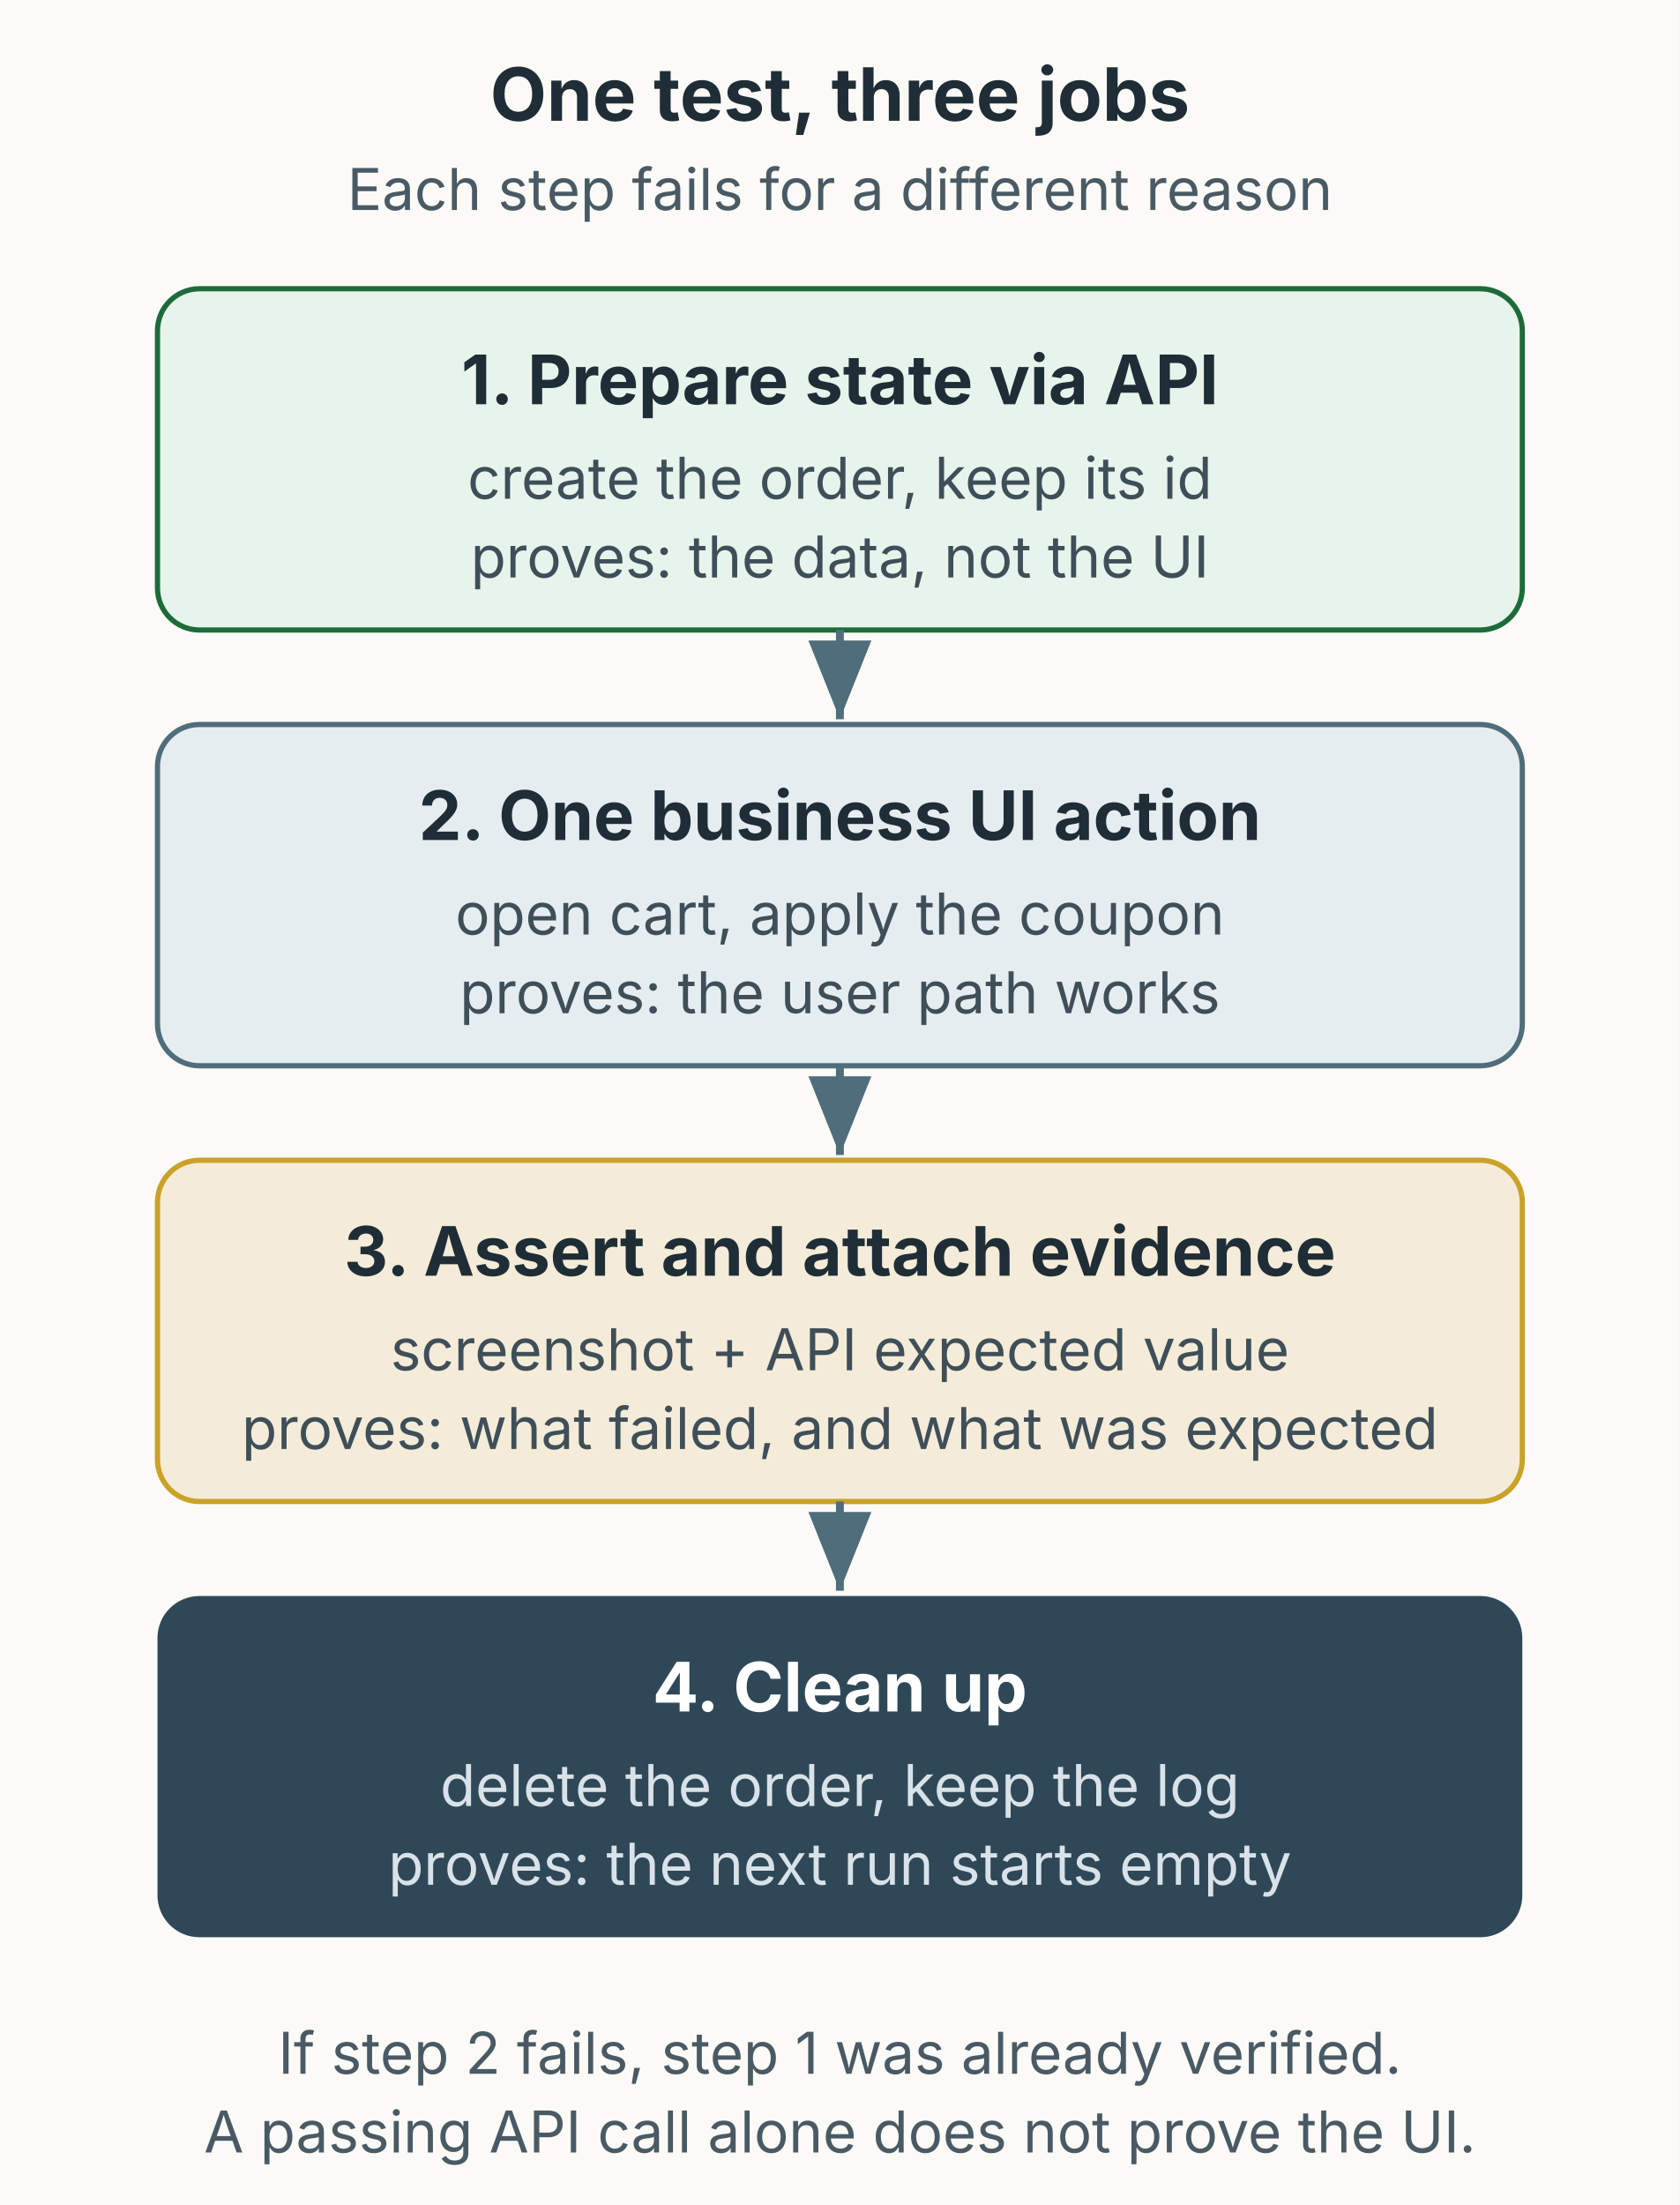
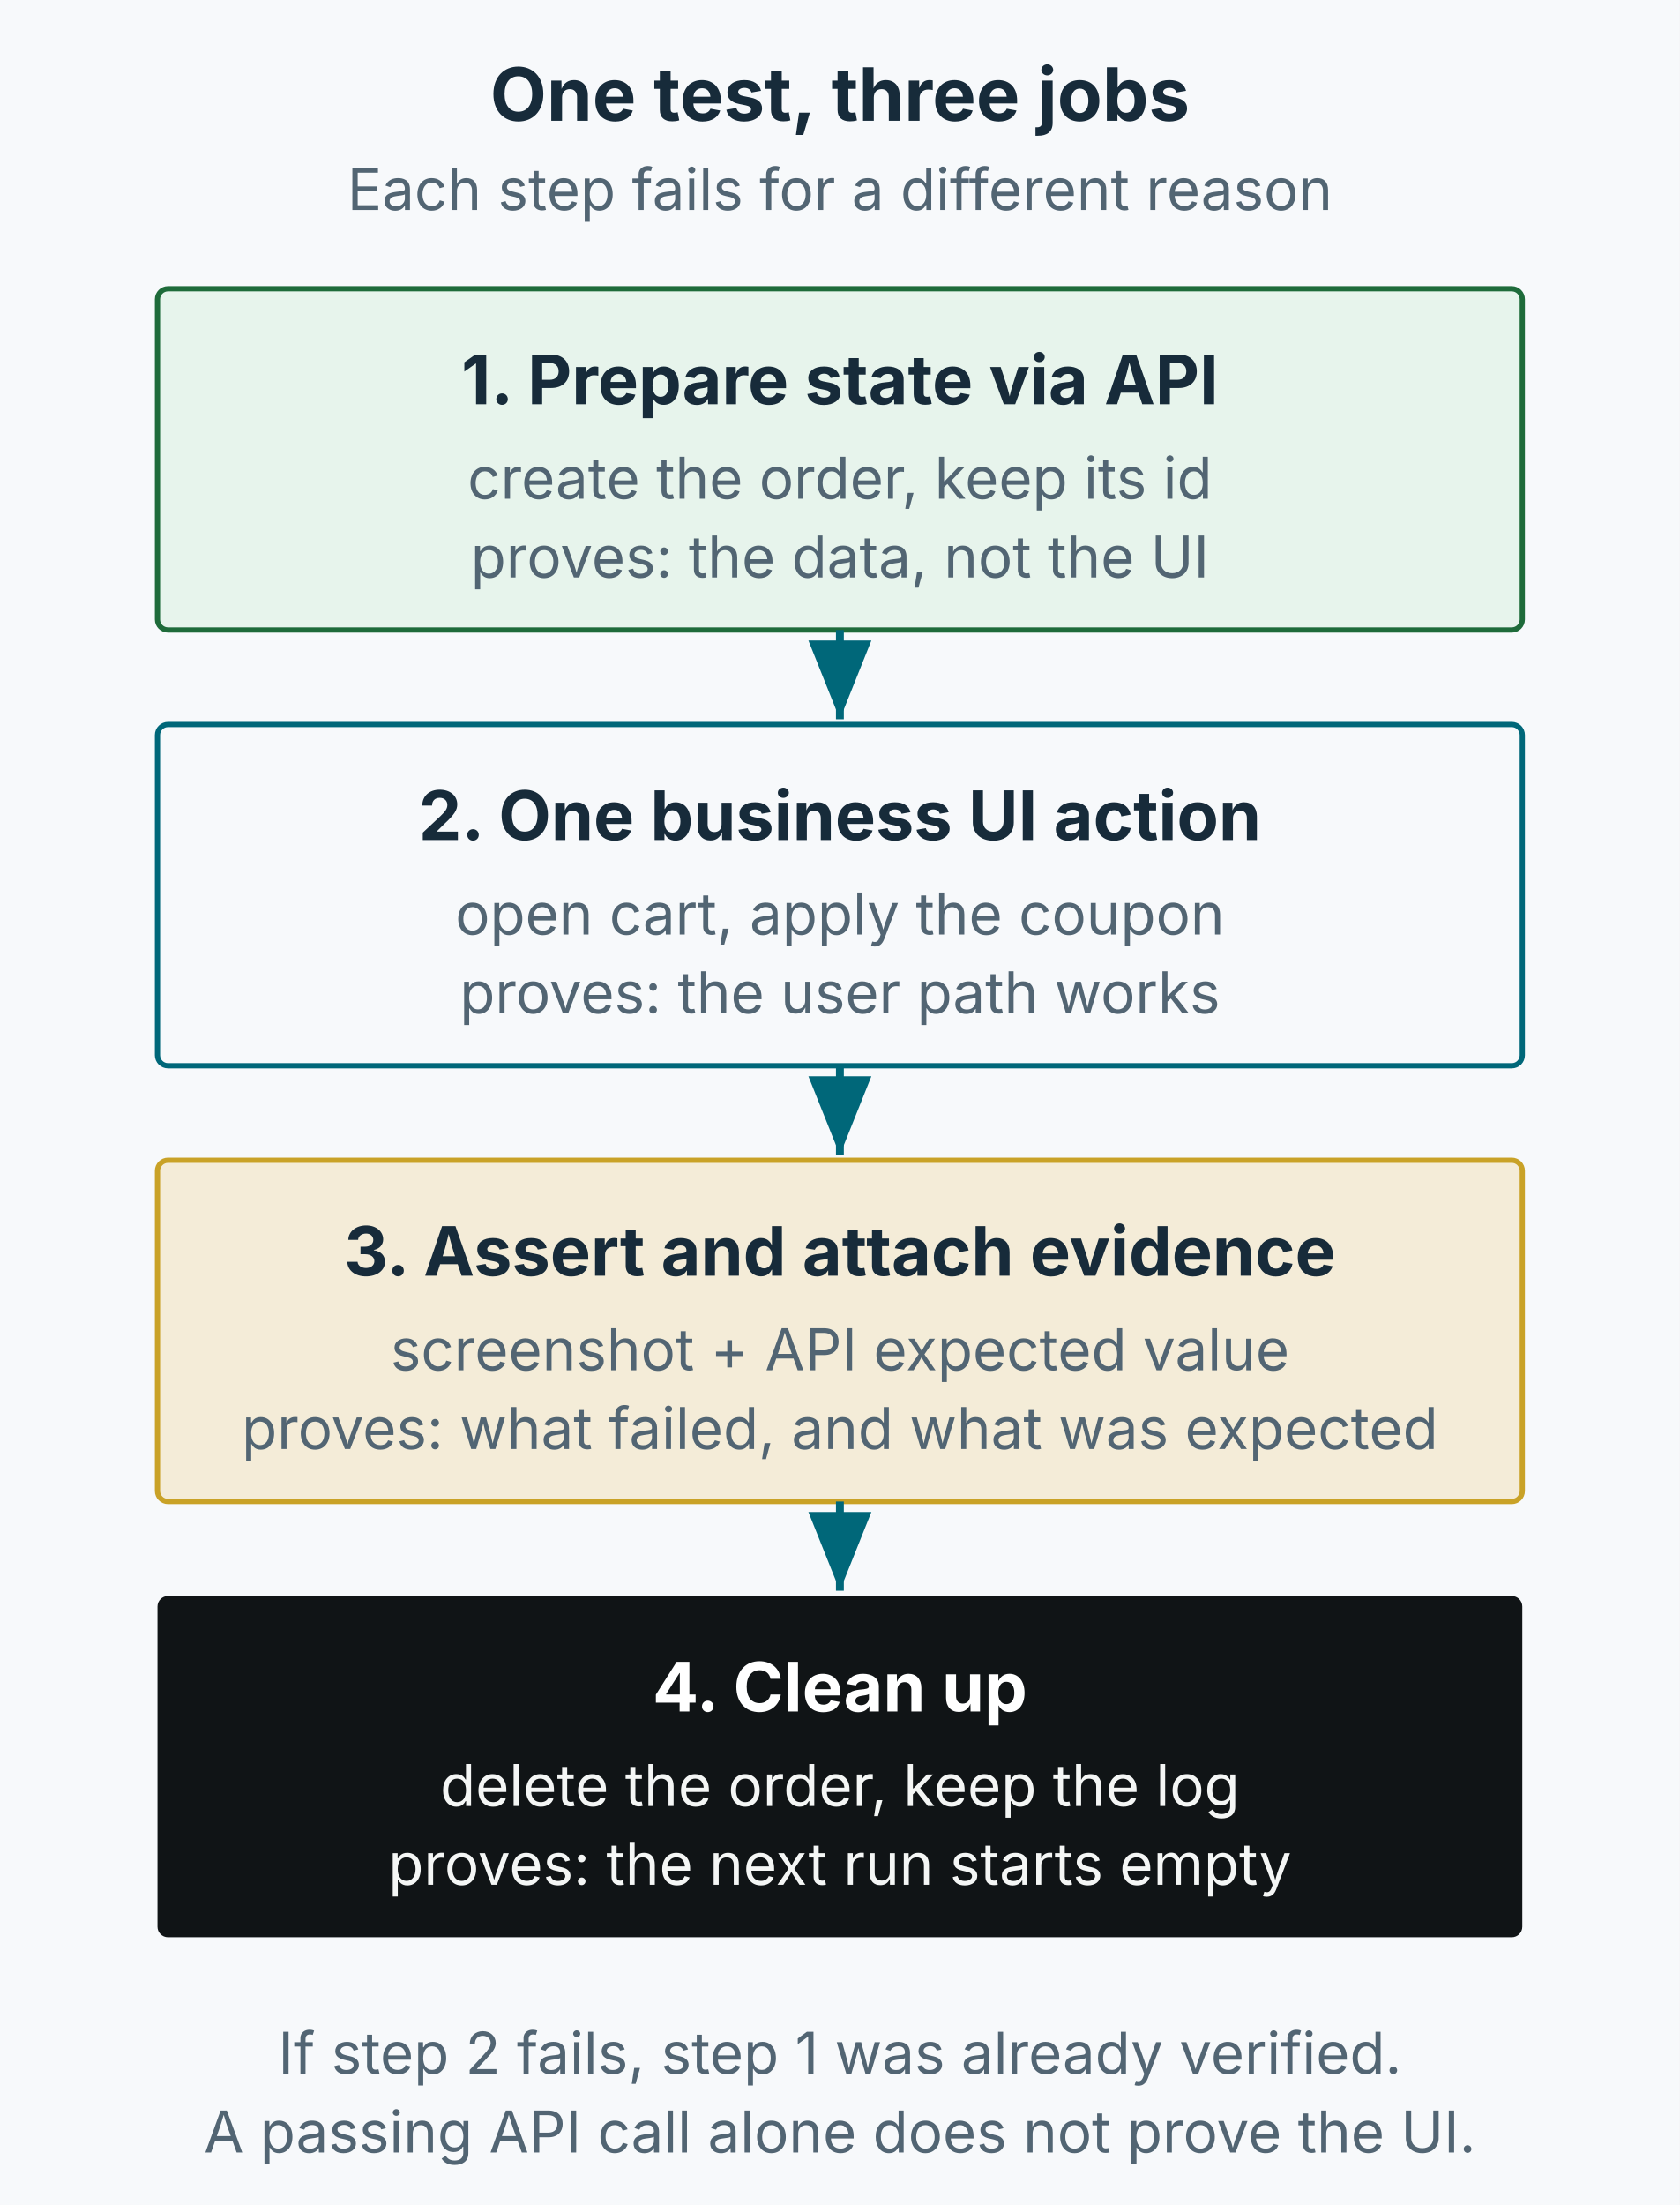
<svg xmlns="http://www.w3.org/2000/svg" width="640" height="840" viewBox="0 0 640 840" role="img" aria-labelledby="title desc">
-   <rect width="640" height="840" fill="#fbfaf7" />
+   <rect width="640" height="840" fill="#F7F9FB" />
  <defs>
    <marker id="arrow" markerWidth="12" markerHeight="12" refX="10" refY="4" orient="auto">
-       <path d="M0,0 L10,4 L0,8 z" fill="#4f6d7a" />
+       <path d="M0,0 L10,4 L0,8 z" fill="#006779" />
    </marker>
  </defs>
  <g font-family="system-ui, -apple-system, sans-serif">
-     <text x="320" y="46" text-anchor="middle" font-size="28" font-weight="700" fill="#1f2d36">One test, three jobs</text>
-     <text x="320" y="80" text-anchor="middle" font-size="22" fill="#4a5a64">Each step fails for a different reason</text>
-     <rect x="60" y="110" width="520" height="130" rx="16" fill="#e7f4ec" stroke="#1e6b3a" stroke-width="2" />
-     <text x="320" y="154" text-anchor="middle" font-size="26" font-weight="700" fill="#1f2d36">1. Prepare state via API</text>
-     <text x="320" y="190" text-anchor="middle" font-size="22" fill="#3f4f59">create the order, keep its id</text>
-     <text x="320" y="220" text-anchor="middle" font-size="22" fill="#3f4f59">proves: the data, not the UI</text>
-     <line x1="320" y1="240" x2="320" y2="274" stroke="#4f6d7a" stroke-width="3" marker-end="url(#arrow)" />
-     <rect x="60" y="276" width="520" height="130" rx="16" fill="#e6edf1" stroke="#4f6d7a" stroke-width="2" />
-     <text x="320" y="320" text-anchor="middle" font-size="26" font-weight="700" fill="#1f2d36">2. One business UI action</text>
-     <text x="320" y="356" text-anchor="middle" font-size="22" fill="#3f4f59">open cart, apply the coupon</text>
-     <text x="320" y="386" text-anchor="middle" font-size="22" fill="#3f4f59">proves: the user path works</text>
-     <line x1="320" y1="406" x2="320" y2="440" stroke="#4f6d7a" stroke-width="3" marker-end="url(#arrow)" />
-     <rect x="60" y="442" width="520" height="130" rx="16" fill="#f4ecd8" stroke="#c9a227" stroke-width="2" />
-     <text x="320" y="486" text-anchor="middle" font-size="26" font-weight="700" fill="#1f2d36">3. Assert and attach evidence</text>
-     <text x="320" y="522" text-anchor="middle" font-size="22" fill="#3f4f59">screenshot + API expected value</text>
-     <text x="320" y="552" text-anchor="middle" font-size="22" fill="#3f4f59">proves: what failed, and what was expected</text>
-     <line x1="320" y1="572" x2="320" y2="606" stroke="#4f6d7a" stroke-width="3" marker-end="url(#arrow)" />
-     <rect x="60" y="608" width="520" height="130" rx="16" fill="#2f4858" />
+     <text x="320" y="46" text-anchor="middle" font-size="28" font-weight="700" fill="#172B3A">One test, three jobs</text>
+     <text x="320" y="80" text-anchor="middle" font-size="22" fill="#526573">Each step fails for a different reason</text>
+     <rect x="60" y="110" width="520" height="130" rx="4" fill="#e7f4ec" stroke="#1e6b3a" stroke-width="2" />
+     <text x="320" y="154" text-anchor="middle" font-size="26" font-weight="700" fill="#172B3A">1. Prepare state via API</text>
+     <text x="320" y="190" text-anchor="middle" font-size="22" fill="#526573">create the order, keep its id</text>
+     <text x="320" y="220" text-anchor="middle" font-size="22" fill="#526573">proves: the data, not the UI</text>
+     <line x1="320" y1="240" x2="320" y2="274" stroke="#006779" stroke-width="3" marker-end="url(#arrow)" />
+     <rect x="60" y="276" width="520" height="130" rx="4" fill="#F7F9FB" stroke="#006779" stroke-width="2" />
+     <text x="320" y="320" text-anchor="middle" font-size="26" font-weight="700" fill="#172B3A">2. One business UI action</text>
+     <text x="320" y="356" text-anchor="middle" font-size="22" fill="#526573">open cart, apply the coupon</text>
+     <text x="320" y="386" text-anchor="middle" font-size="22" fill="#526573">proves: the user path works</text>
+     <line x1="320" y1="406" x2="320" y2="440" stroke="#006779" stroke-width="3" marker-end="url(#arrow)" />
+     <rect x="60" y="442" width="520" height="130" rx="4" fill="#f4ecd8" stroke="#c9a227" stroke-width="2" />
+     <text x="320" y="486" text-anchor="middle" font-size="26" font-weight="700" fill="#172B3A">3. Assert and attach evidence</text>
+     <text x="320" y="522" text-anchor="middle" font-size="22" fill="#526573">screenshot + API expected value</text>
+     <text x="320" y="552" text-anchor="middle" font-size="22" fill="#526573">proves: what failed, and what was expected</text>
+     <line x1="320" y1="572" x2="320" y2="606" stroke="#006779" stroke-width="3" marker-end="url(#arrow)" />
+     <rect x="60" y="608" width="520" height="130" rx="4" fill="#101416" />
    <text x="320" y="652" text-anchor="middle" font-size="26" font-weight="700" fill="#ffffff">4. Clean up</text>
-     <text x="320" y="688" text-anchor="middle" font-size="22" fill="#d9e2e8">delete the order, keep the log</text>
-     <text x="320" y="718" text-anchor="middle" font-size="22" fill="#d9e2e8">proves: the next run starts empty</text>
-     <text x="320" y="790" text-anchor="middle" font-size="22" fill="#4a5a64">If step 2 fails, step 1 was already verified.</text>
-     <text x="320" y="820" text-anchor="middle" font-size="22" fill="#4a5a64">A passing API call alone does not prove the UI.</text>
+     <text x="320" y="688" text-anchor="middle" font-size="22" fill="#F4F6F5">delete the order, keep the log</text>
+     <text x="320" y="718" text-anchor="middle" font-size="22" fill="#F4F6F5">proves: the next run starts empty</text>
+     <text x="320" y="790" text-anchor="middle" font-size="22" fill="#526573">If step 2 fails, step 1 was already verified.</text>
+     <text x="320" y="820" text-anchor="middle" font-size="22" fill="#526573">A passing API call alone does not prove the UI.</text>
  </g>
</svg>
